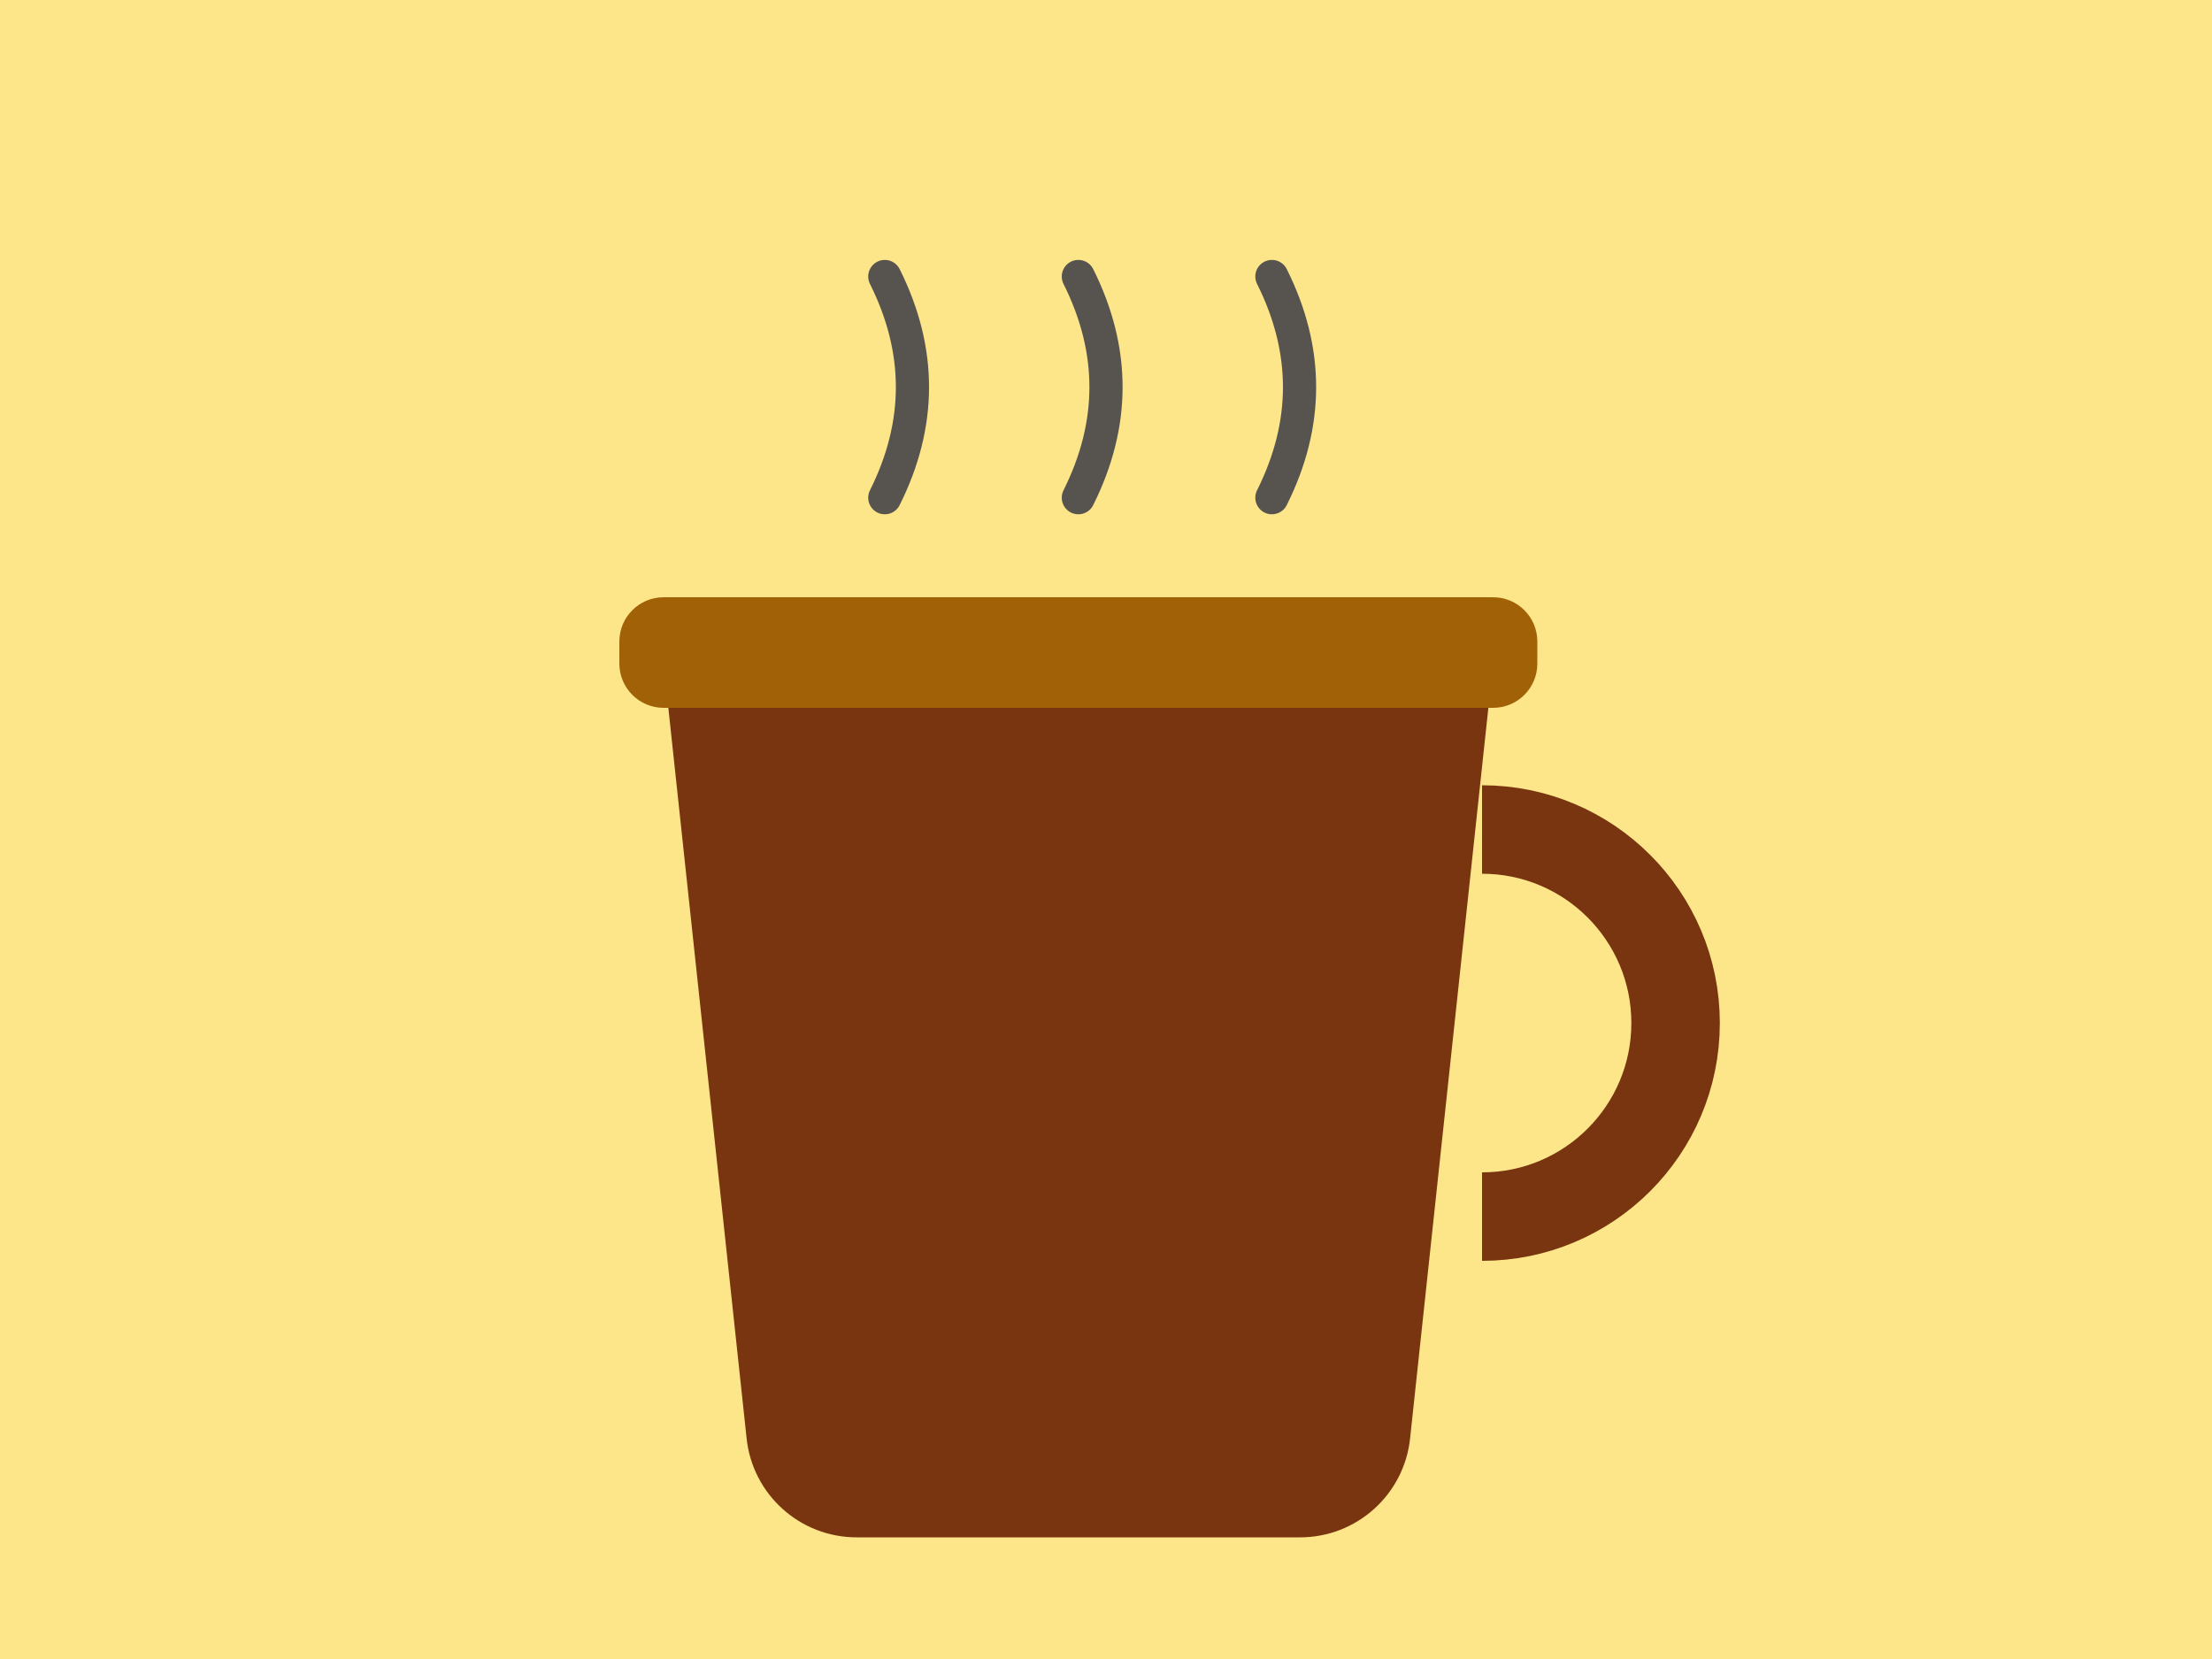
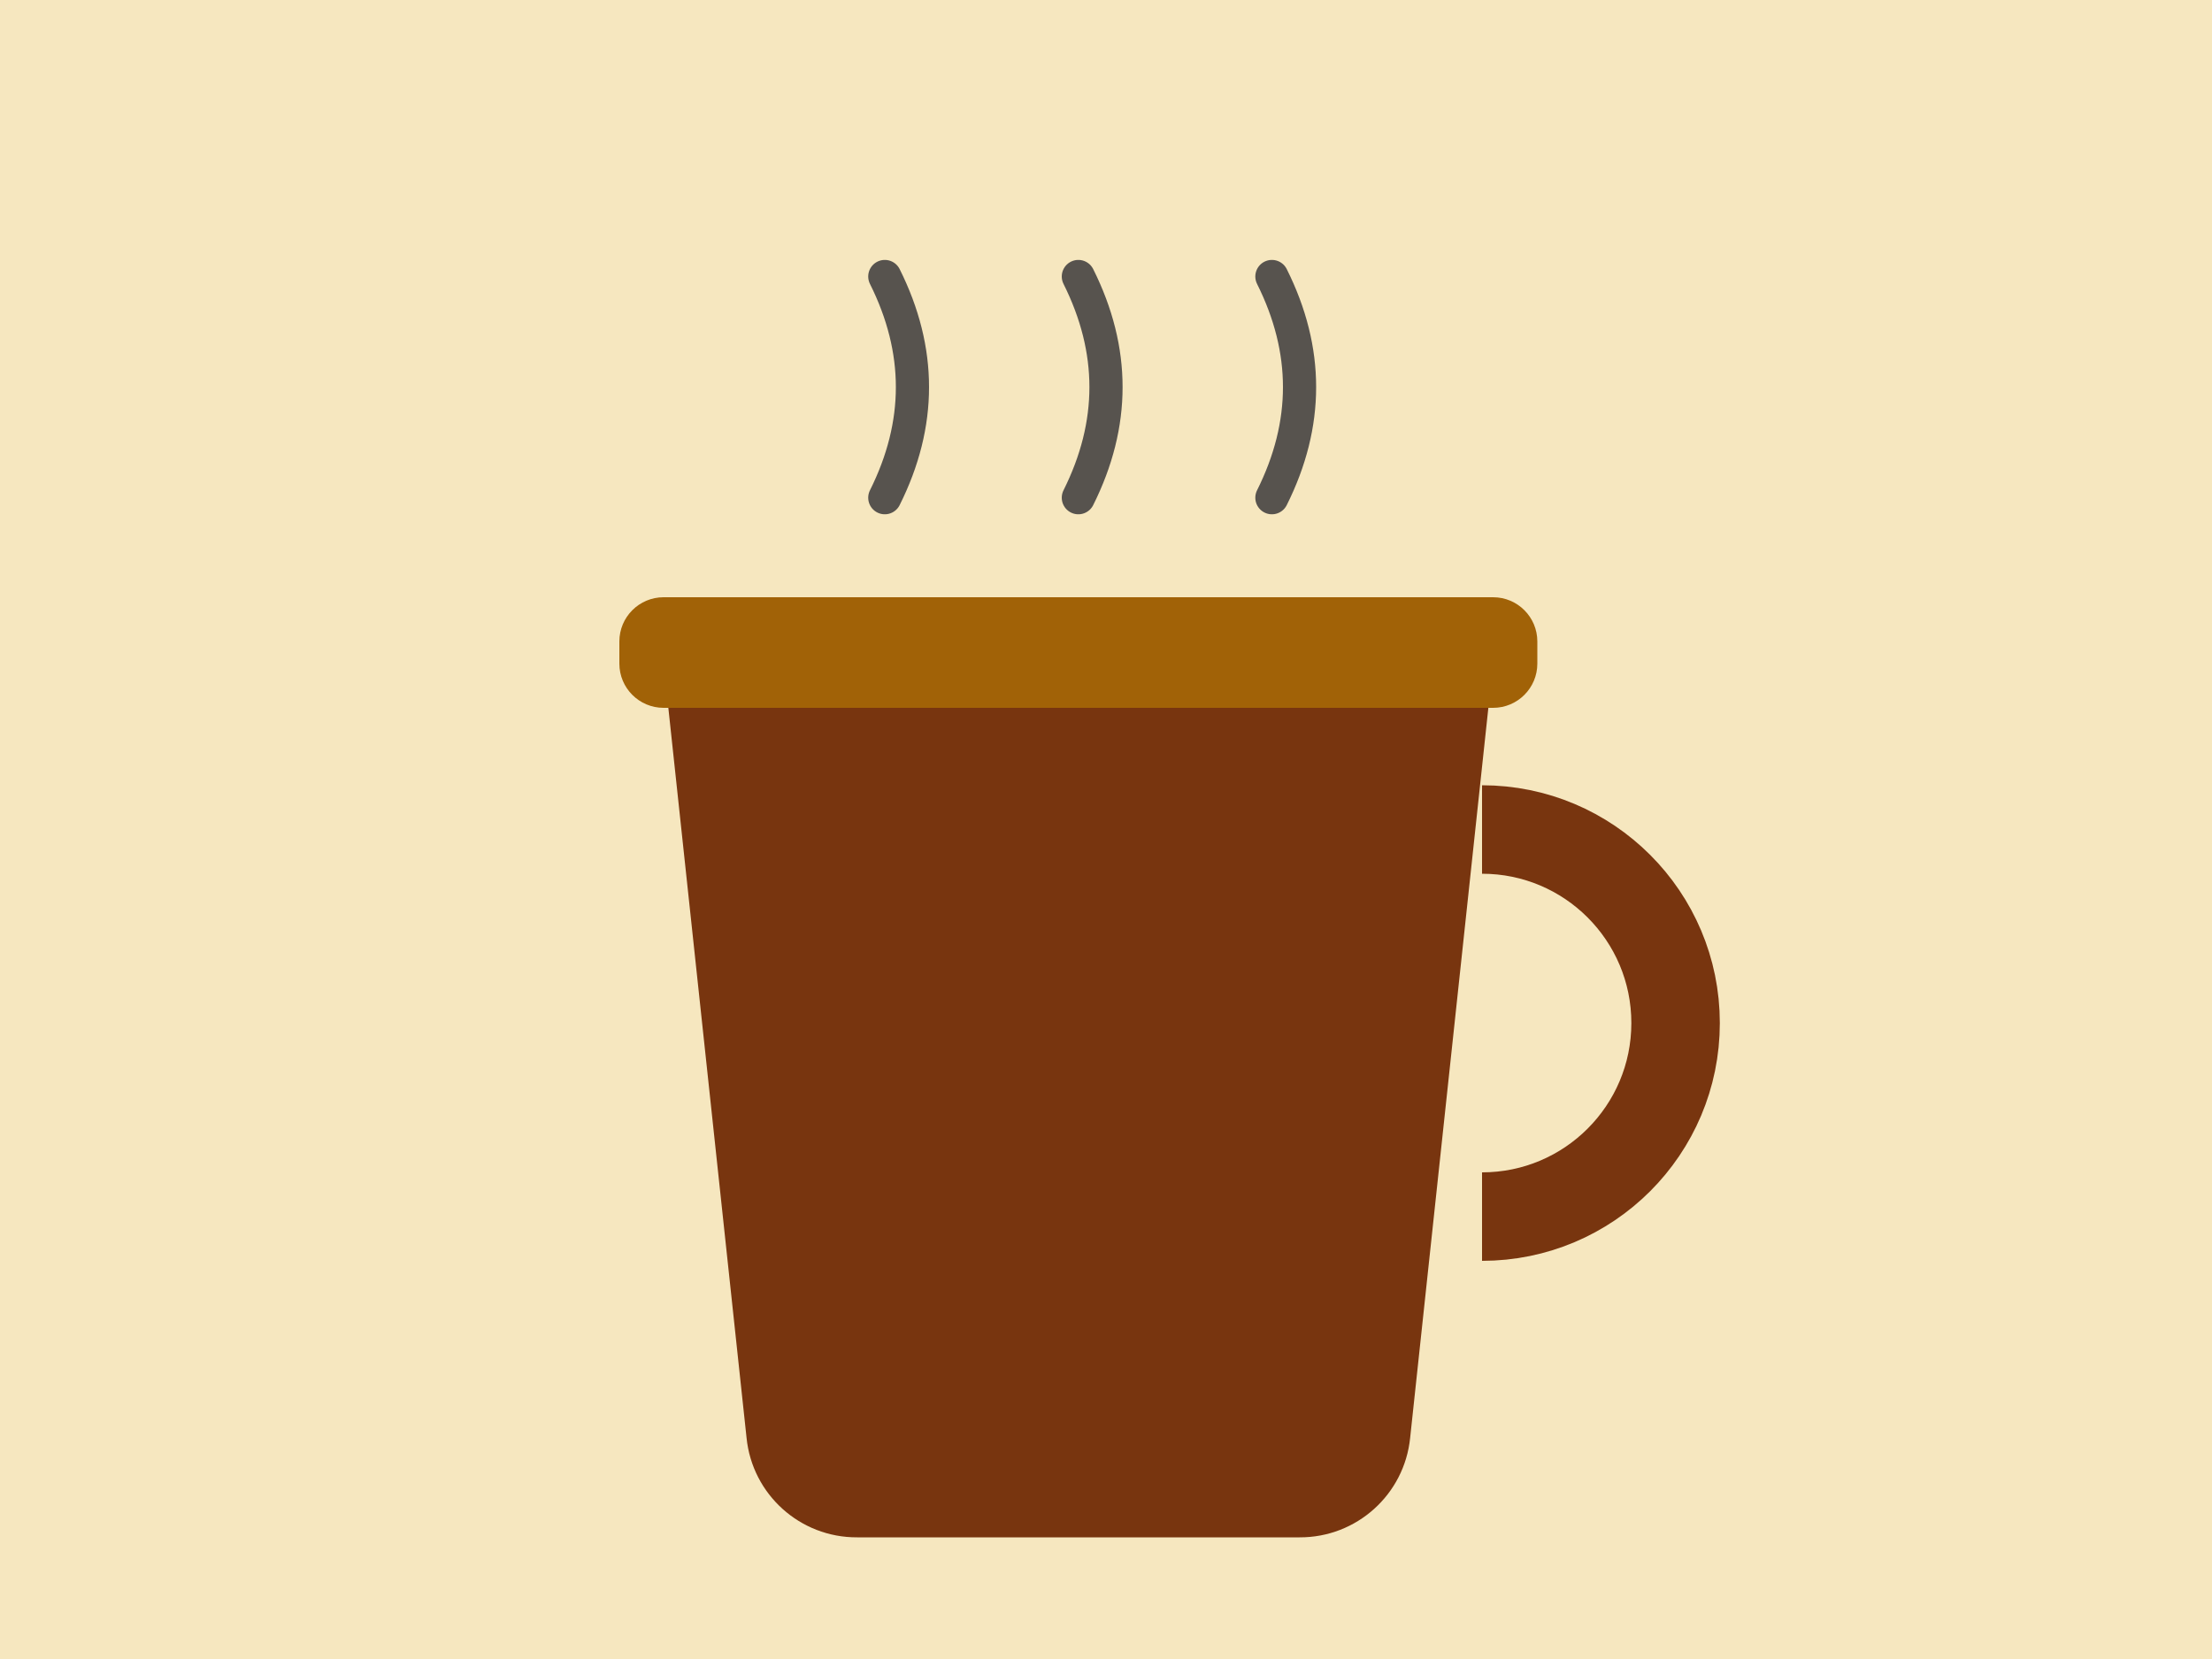
<svg xmlns="http://www.w3.org/2000/svg" viewBox="0 0 400 300" width="400" height="300">
-   <rect width="400" height="300" fill="#fde68a" />
+   <rect width="400" height="300" fill="#f6e7bf" />
  <path d="M120 120 h150 l-15 140 a20 20 0 0 1 -20 18 h-80 a20 20 0 0 1 -20 -18z" fill="#78350f" />
  <path d="M268 150 a35 35 0 0 1 0 70" stroke="#78350f" stroke-width="16" fill="none" />
  <rect x="112" y="108" width="166" height="20" rx="8" fill="#a16207" />
  <path d="M160 90 q10 -20 0 -40 M195 90 q10 -20 0 -40 M230 90 q10 -20 0 -40" stroke="#57534e" stroke-width="6" fill="none" stroke-linecap="round" />
</svg>
